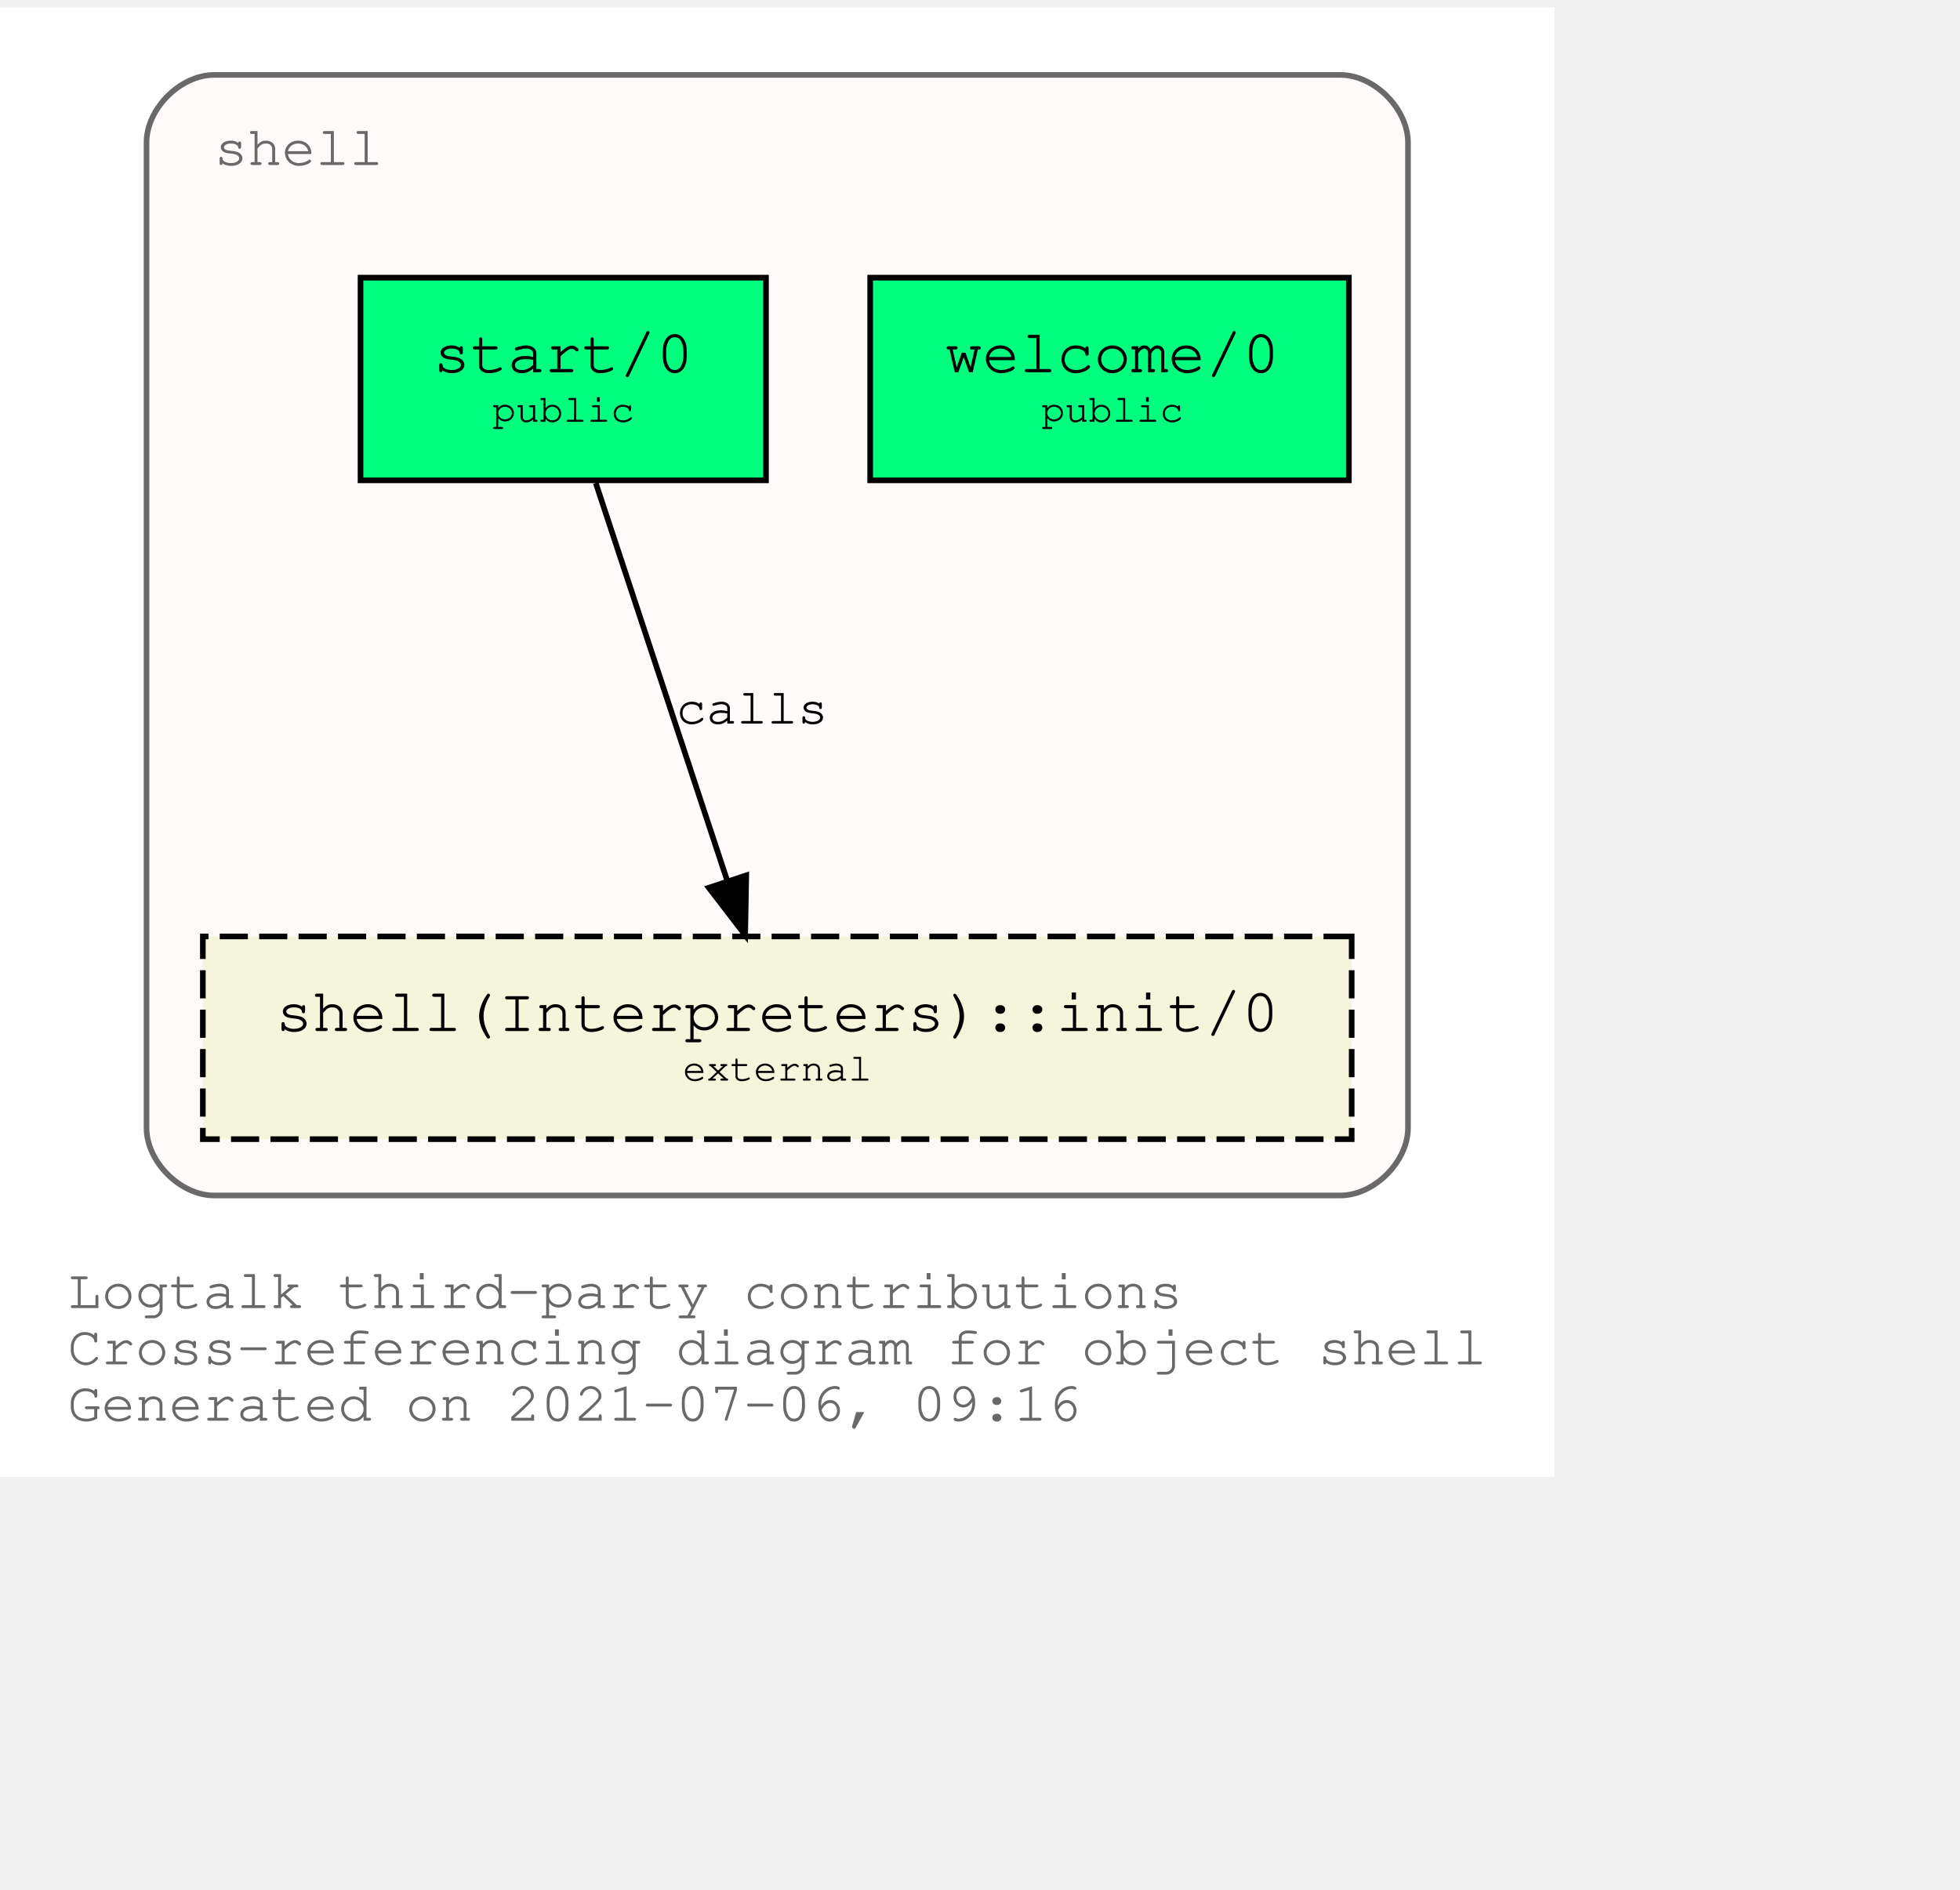
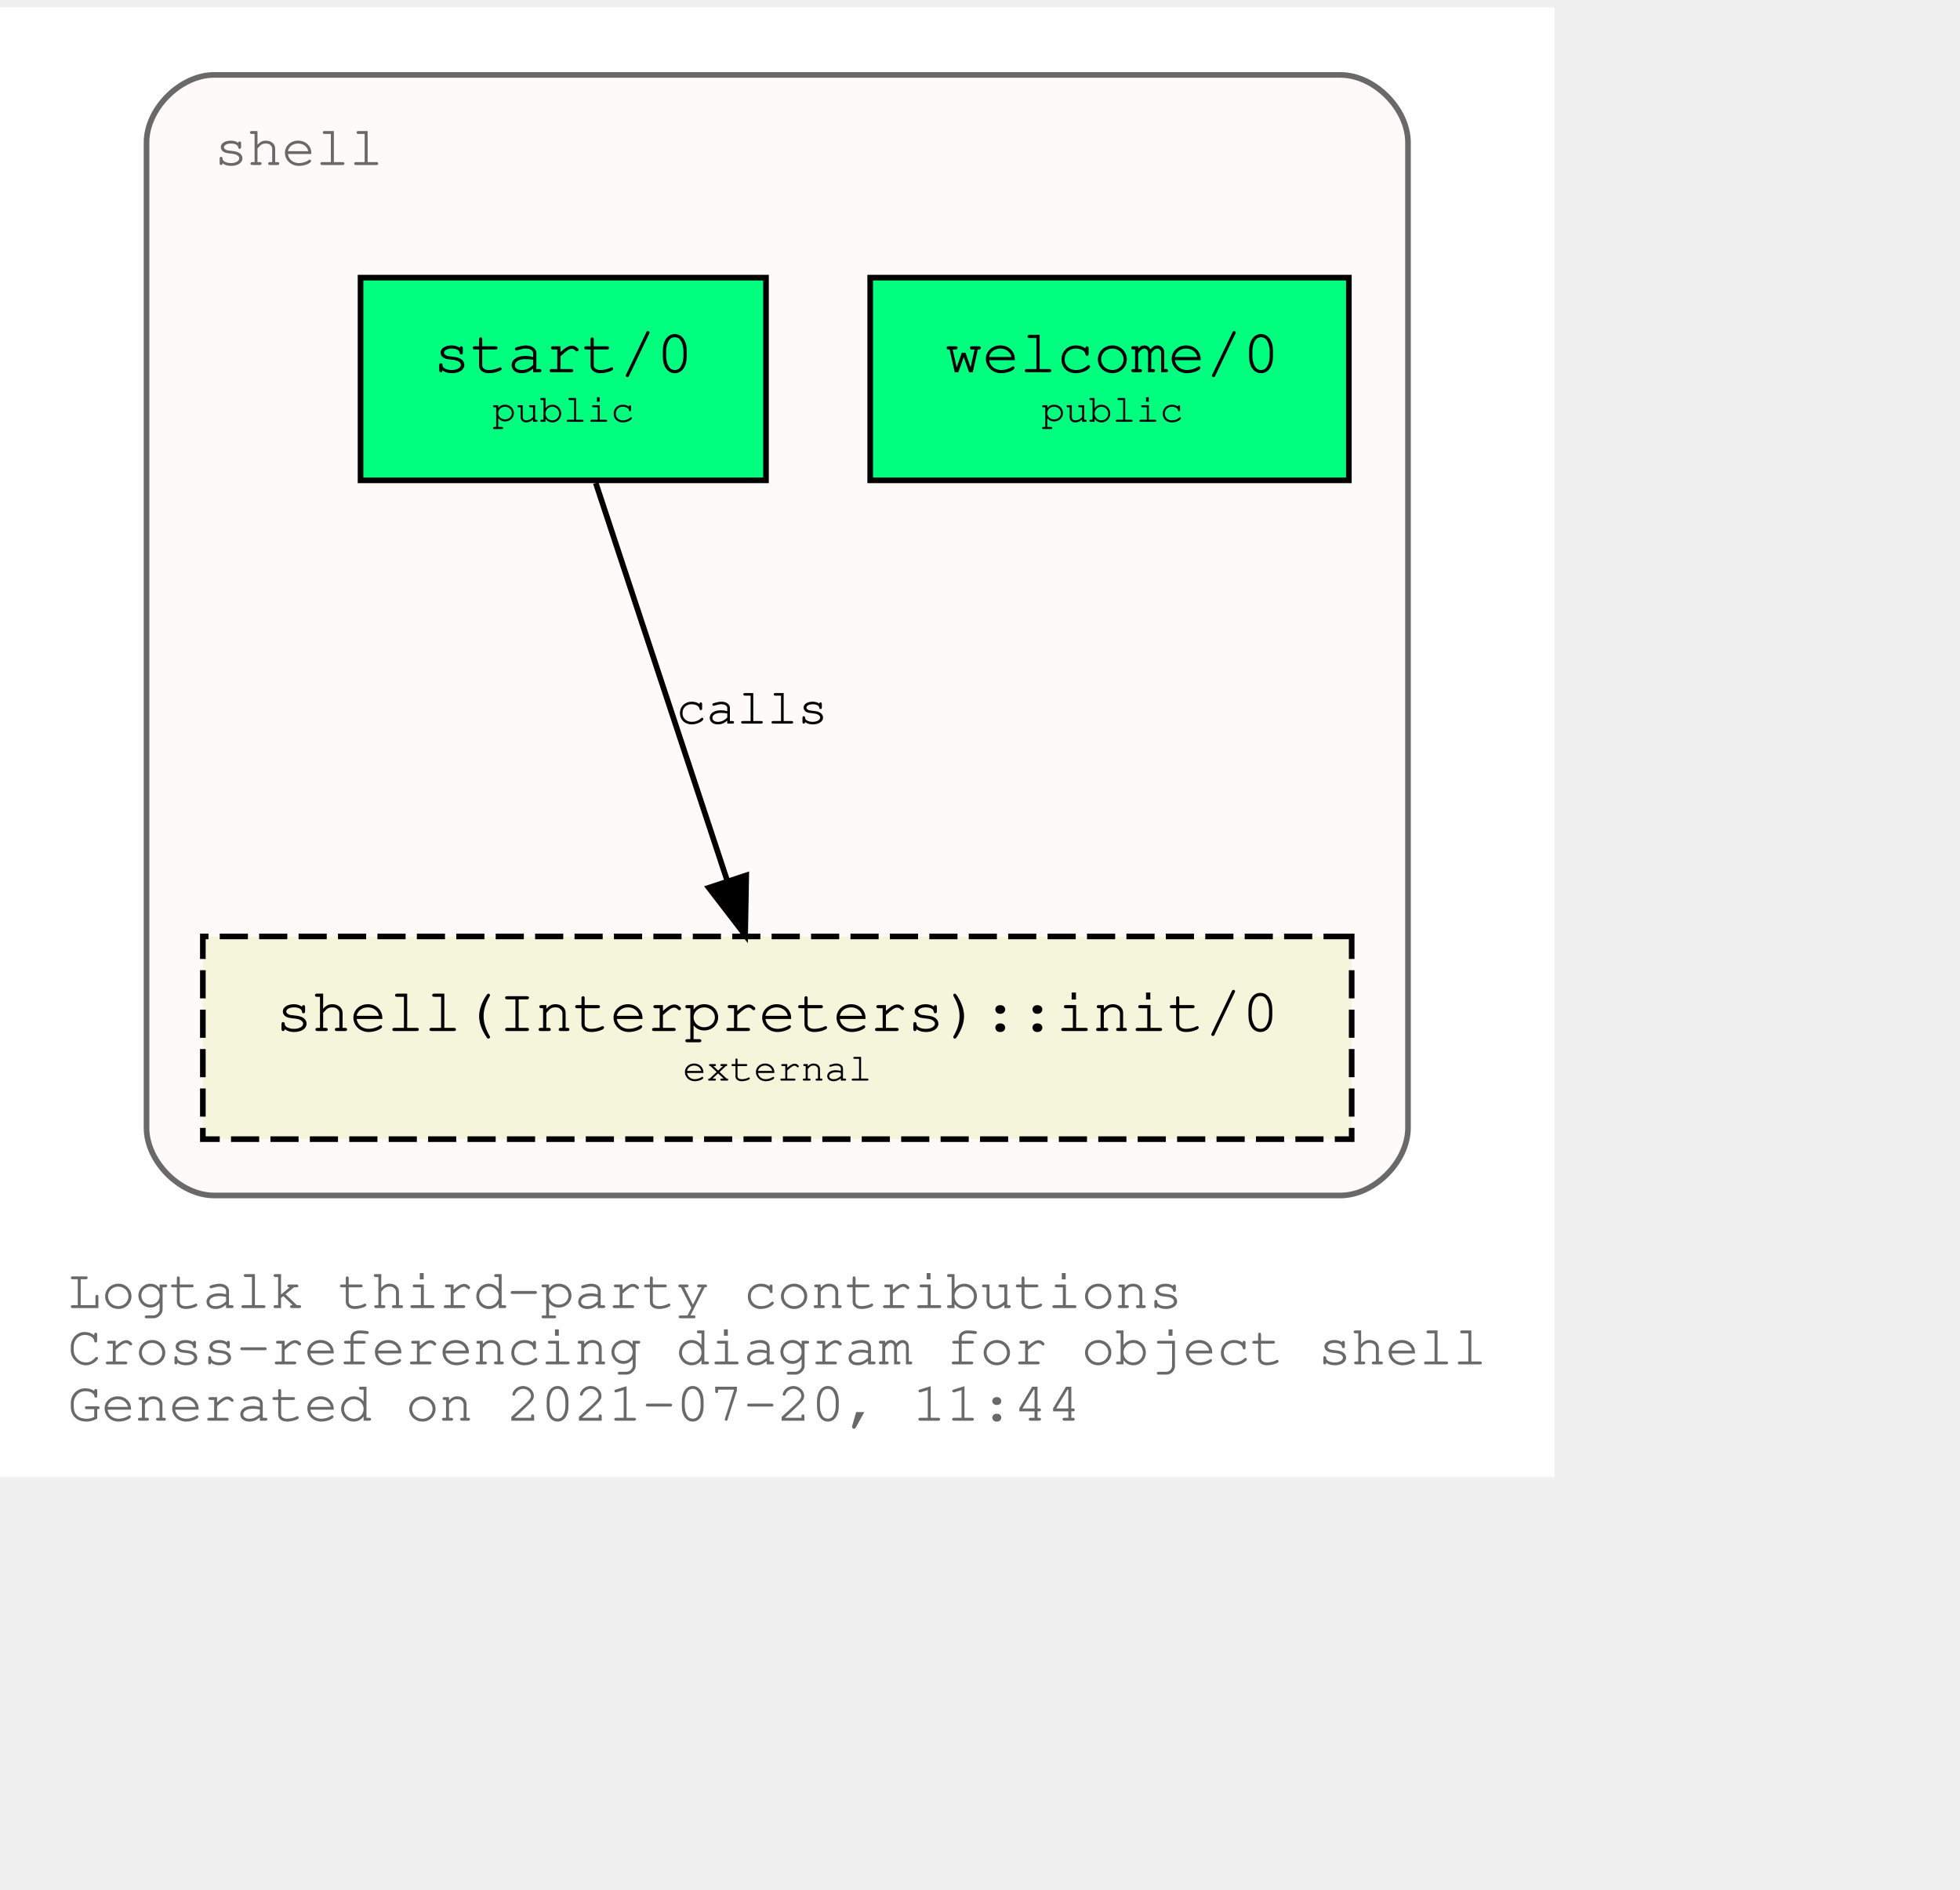
<svg xmlns="http://www.w3.org/2000/svg" xmlns:xlink="http://www.w3.org/1999/xlink" width="420pt" height="405pt" viewBox="72.00 72.00 348.04 333.00">
  <g id="graph0" class="graph" transform="scale(1 1) rotate(0) translate(76 329)">
    <polygon fill="white" stroke="transparent" points="-4,4 -4,-257 272.04,-257 272.04,4 -4,4" />
    <text text-anchor="start" x="8" y="-26" font-family="Courier,monospace" font-size="10.00" fill="dimgray">Logtalk third-party contributions</text>
    <text text-anchor="start" x="8" y="-16" font-family="Courier,monospace" font-size="10.00" fill="dimgray">Cross-referencing diagram for object shell</text>
-     <text text-anchor="start" x="8" y="-6" font-family="Courier,monospace" font-size="10.00" fill="dimgray">Generated on 2021-07-06, 09:16</text>
+     <text text-anchor="start" x="8" y="-6" font-family="Courier,monospace" font-size="10.00" fill="dimgray">Generated on 2021-07-20, 11:44</text>
    <g id="clust1" class="cluster">
      <g id="a_clust1">
        <a xlink:title="shell">
          <path fill="snow" stroke="dimgray" d="M34.02,-46C34.02,-46 234.02,-46 234.02,-46 240.02,-46 246.02,-52 246.02,-58 246.02,-58 246.02,-233 246.02,-233 246.02,-239 240.02,-245 234.02,-245 234.02,-245 34.02,-245 34.02,-245 28.02,-245 22.02,-239 22.02,-233 22.02,-233 22.02,-58 22.02,-58 22.02,-52 28.02,-46 34.02,-46" />
          <g id="a_clust1_0">
-             <a xlink:href="https://github.com/LogtalkDotOrg/logtalk3/tree/b8ee6d3515594066c6a422b0cd07c9f4b1f31c9d/contributions/verdi_neruda/shell.lgt" xlink:title="https://github.com/LogtalkDotOrg/logtalk3/tree/b8ee6d3515594066c6a422b0cd07c9f4b1f31c9d/contributions/verdi_neruda/shell.lgt">
+             <a xlink:href="https://github.com/LogtalkDotOrg/logtalk3/tree/76a029e8ad6574503f119c87385ee986696dfabc/contributions/verdi_neruda/shell.lgt" xlink:title="https://github.com/LogtalkDotOrg/logtalk3/tree/76a029e8ad6574503f119c87385ee986696dfabc/contributions/verdi_neruda/shell.lgt">
              <text text-anchor="start" x="34.02" y="-229" font-family="Courier,monospace" font-size="10.00" fill="dimgray">shell</text>
            </a>
          </g>
        </a>
      </g>
    </g>
    <g id="node1" class="node">
      <g id="a_node1">
-         <a xlink:href="https://github.com/LogtalkDotOrg/logtalk3/tree/b8ee6d3515594066c6a422b0cd07c9f4b1f31c9d/contributions/verdi_neruda/shell.lgt#L341" xlink:title="https://github.com/LogtalkDotOrg/logtalk3/tree/b8ee6d3515594066c6a422b0cd07c9f4b1f31c9d/contributions/verdi_neruda/shell.lgt#L341">
+         <a xlink:href="https://github.com/LogtalkDotOrg/logtalk3/tree/76a029e8ad6574503f119c87385ee986696dfabc/contributions/verdi_neruda/shell.lgt#L341" xlink:title="https://github.com/LogtalkDotOrg/logtalk3/tree/76a029e8ad6574503f119c87385ee986696dfabc/contributions/verdi_neruda/shell.lgt#L341">
          <polygon fill="springgreen" stroke="black" points="235.52,-209 150.52,-209 150.52,-173 235.52,-173 235.52,-209" />
          <text text-anchor="start" x="158.82" y="-192.8" font-family="Courier,monospace" font-size="9.00"> </text>
          <text text-anchor="start" x="163.82" y="-192.2" font-family="Courier,monospace" font-size="11.00">welcome/0</text>
          <text text-anchor="start" x="222.82" y="-192.8" font-family="Courier,monospace" font-size="9.00"> </text>
          <text text-anchor="start" x="158.82" y="-182.8" font-family="Courier,monospace" font-size="9.00"> </text>
          <text text-anchor="start" x="180.92" y="-183.4" font-family="Courier,monospace" font-size="7.00">public</text>
          <text text-anchor="start" x="222.82" y="-182.8" font-family="Courier,monospace" font-size="9.00"> </text>
        </a>
      </g>
    </g>
    <g id="node2" class="node">
      <g id="a_node2">
-         <a xlink:href="https://github.com/LogtalkDotOrg/logtalk3/tree/b8ee6d3515594066c6a422b0cd07c9f4b1f31c9d/contributions/verdi_neruda/shell.lgt#L353" xlink:title="https://github.com/LogtalkDotOrg/logtalk3/tree/b8ee6d3515594066c6a422b0cd07c9f4b1f31c9d/contributions/verdi_neruda/shell.lgt#L353">
+         <a xlink:href="https://github.com/LogtalkDotOrg/logtalk3/tree/76a029e8ad6574503f119c87385ee986696dfabc/contributions/verdi_neruda/shell.lgt#L353" xlink:title="https://github.com/LogtalkDotOrg/logtalk3/tree/76a029e8ad6574503f119c87385ee986696dfabc/contributions/verdi_neruda/shell.lgt#L353">
          <polygon fill="springgreen" stroke="black" points="132.02,-209 60.02,-209 60.02,-173 132.02,-173 132.02,-209" />
          <text text-anchor="start" x="67.82" y="-192.8" font-family="Courier,monospace" font-size="9.00"> </text>
          <text text-anchor="start" x="72.92" y="-192.2" font-family="Courier,monospace" font-size="11.00">start/0</text>
          <text text-anchor="start" x="118.82" y="-192.8" font-family="Courier,monospace" font-size="9.00"> </text>
          <text text-anchor="start" x="67.82" y="-182.8" font-family="Courier,monospace" font-size="9.00"> </text>
          <text text-anchor="start" x="83.42" y="-183.4" font-family="Courier,monospace" font-size="7.00">public</text>
          <text text-anchor="start" x="118.82" y="-182.8" font-family="Courier,monospace" font-size="9.00"> </text>
        </a>
      </g>
    </g>
    <g id="node3" class="node">
      <g id="a_node3">
        <a xlink:href="https://logtalk.org/library/shell_1.html#init/0" xlink:title="https://logtalk.org/library/shell_1.html#init/0">
          <polygon fill="beige" stroke="black" stroke-dasharray="5,2" points="236.02,-92 32.02,-92 32.02,-56 236.02,-56 236.02,-92" />
          <text text-anchor="start" x="39.82" y="-75.8" font-family="Courier,monospace" font-size="9.00"> </text>
          <text text-anchor="start" x="44.91" y="-75.2" font-family="Courier,monospace" font-size="11.00">shell(Interpreters)::init/0</text>
          <text text-anchor="start" x="222.82" y="-75.8" font-family="Courier,monospace" font-size="9.00"> </text>
          <text text-anchor="start" x="39.82" y="-65.8" font-family="Courier,monospace" font-size="9.00"> </text>
          <text text-anchor="start" x="117.22" y="-66.4" font-family="Courier,monospace" font-size="7.00">external</text>
          <text text-anchor="start" x="222.82" y="-65.8" font-family="Courier,monospace" font-size="9.00"> </text>
        </a>
      </g>
    </g>
    <g id="edge1" class="edge">
      <g id="a_edge1">
-         <a xlink:href="https://github.com/LogtalkDotOrg/logtalk3/tree/b8ee6d3515594066c6a422b0cd07c9f4b1f31c9d/contributions/verdi_neruda/shell.lgt#L355" xlink:title="calls">
+         <a xlink:href="https://github.com/LogtalkDotOrg/logtalk3/tree/76a029e8ad6574503f119c87385ee986696dfabc/contributions/verdi_neruda/shell.lgt#L355" xlink:title="calls">
          <path fill="none" stroke="black" d="M101.79,-172.53C107.99,-153.77 117.93,-123.7 125.13,-101.91" />
          <polygon fill="black" stroke="black" points="128.51,-102.85 128.32,-92.25 121.86,-100.65 128.51,-102.85" />
        </a>
      </g>
      <g id="a_edge1-label">
-         <a xlink:href="https://github.com/LogtalkDotOrg/logtalk3/tree/b8ee6d3515594066c6a422b0cd07c9f4b1f31c9d/contributions/verdi_neruda/shell.lgt#L355" xlink:title="https://github.com/LogtalkDotOrg/logtalk3/tree/b8ee6d3515594066c6a422b0cd07c9f4b1f31c9d/contributions/verdi_neruda/shell.lgt#L355">
+         <a xlink:href="https://github.com/LogtalkDotOrg/logtalk3/tree/76a029e8ad6574503f119c87385ee986696dfabc/contributions/verdi_neruda/shell.lgt#L355" xlink:title="https://github.com/LogtalkDotOrg/logtalk3/tree/76a029e8ad6574503f119c87385ee986696dfabc/contributions/verdi_neruda/shell.lgt#L355">
          <text text-anchor="start" x="116.02" y="-129.8" font-family="Courier,monospace" font-size="9.00">calls</text>
        </a>
      </g>
    </g>
  </g>
</svg>
